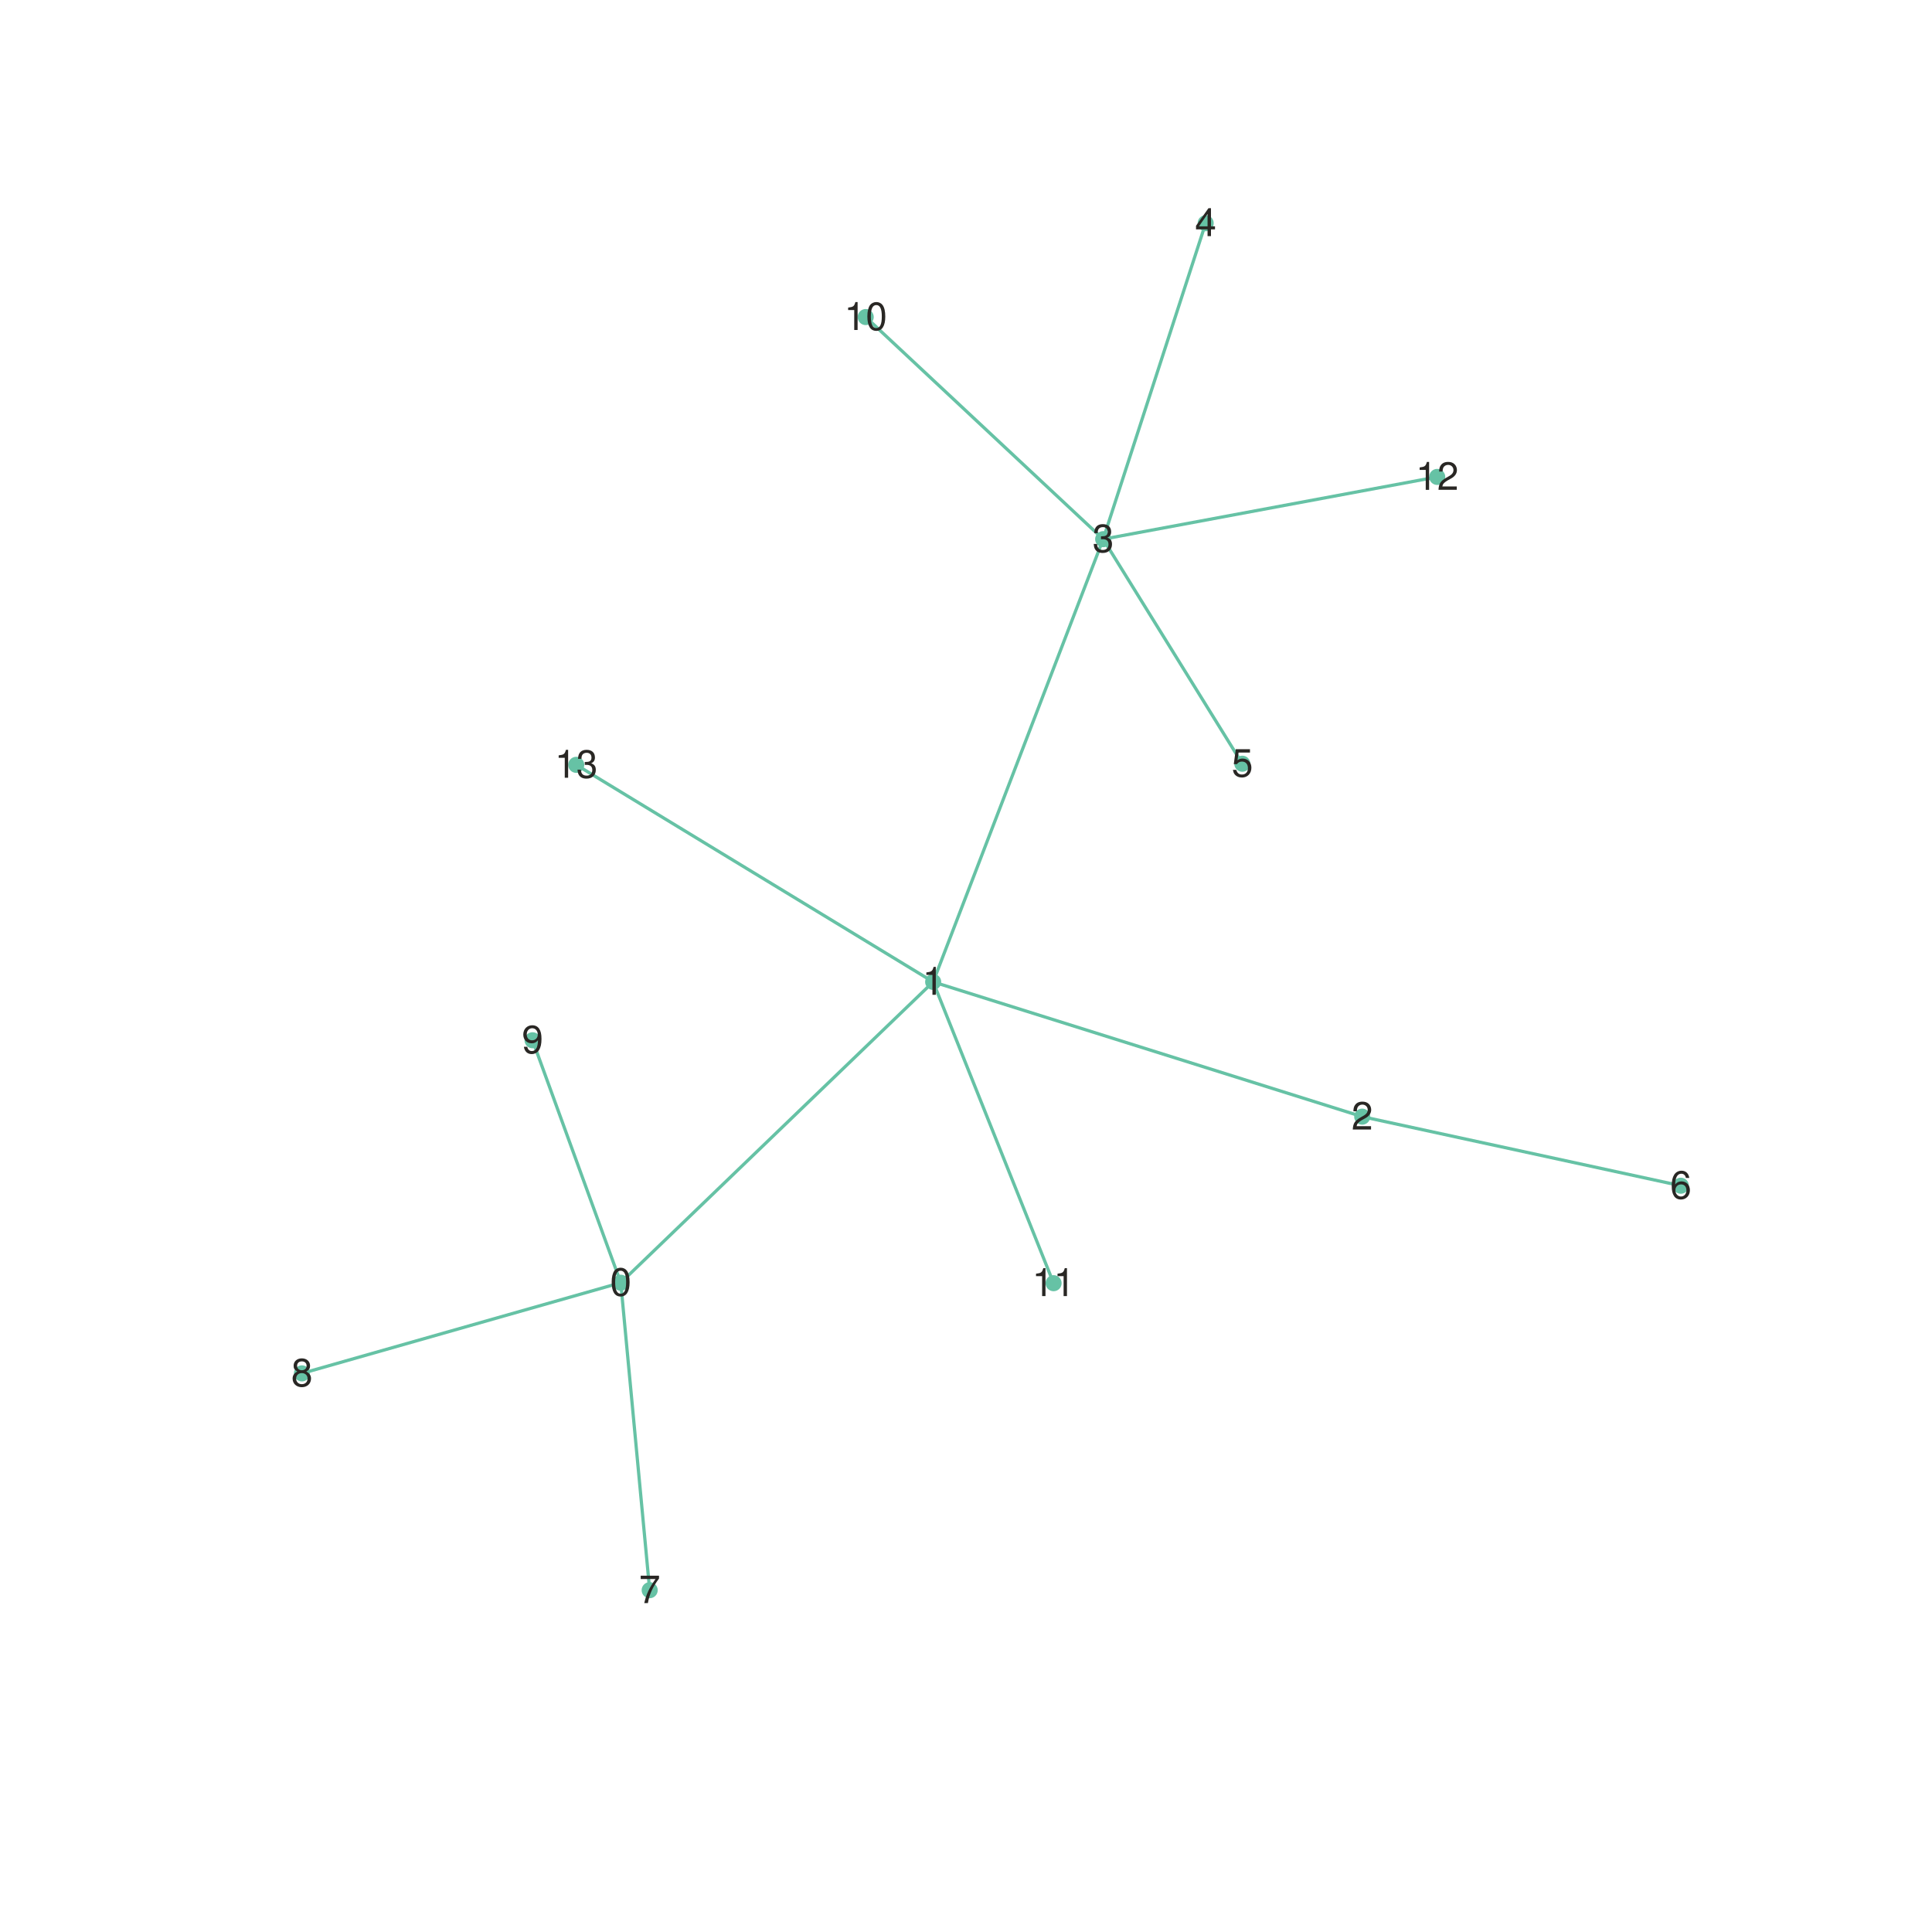
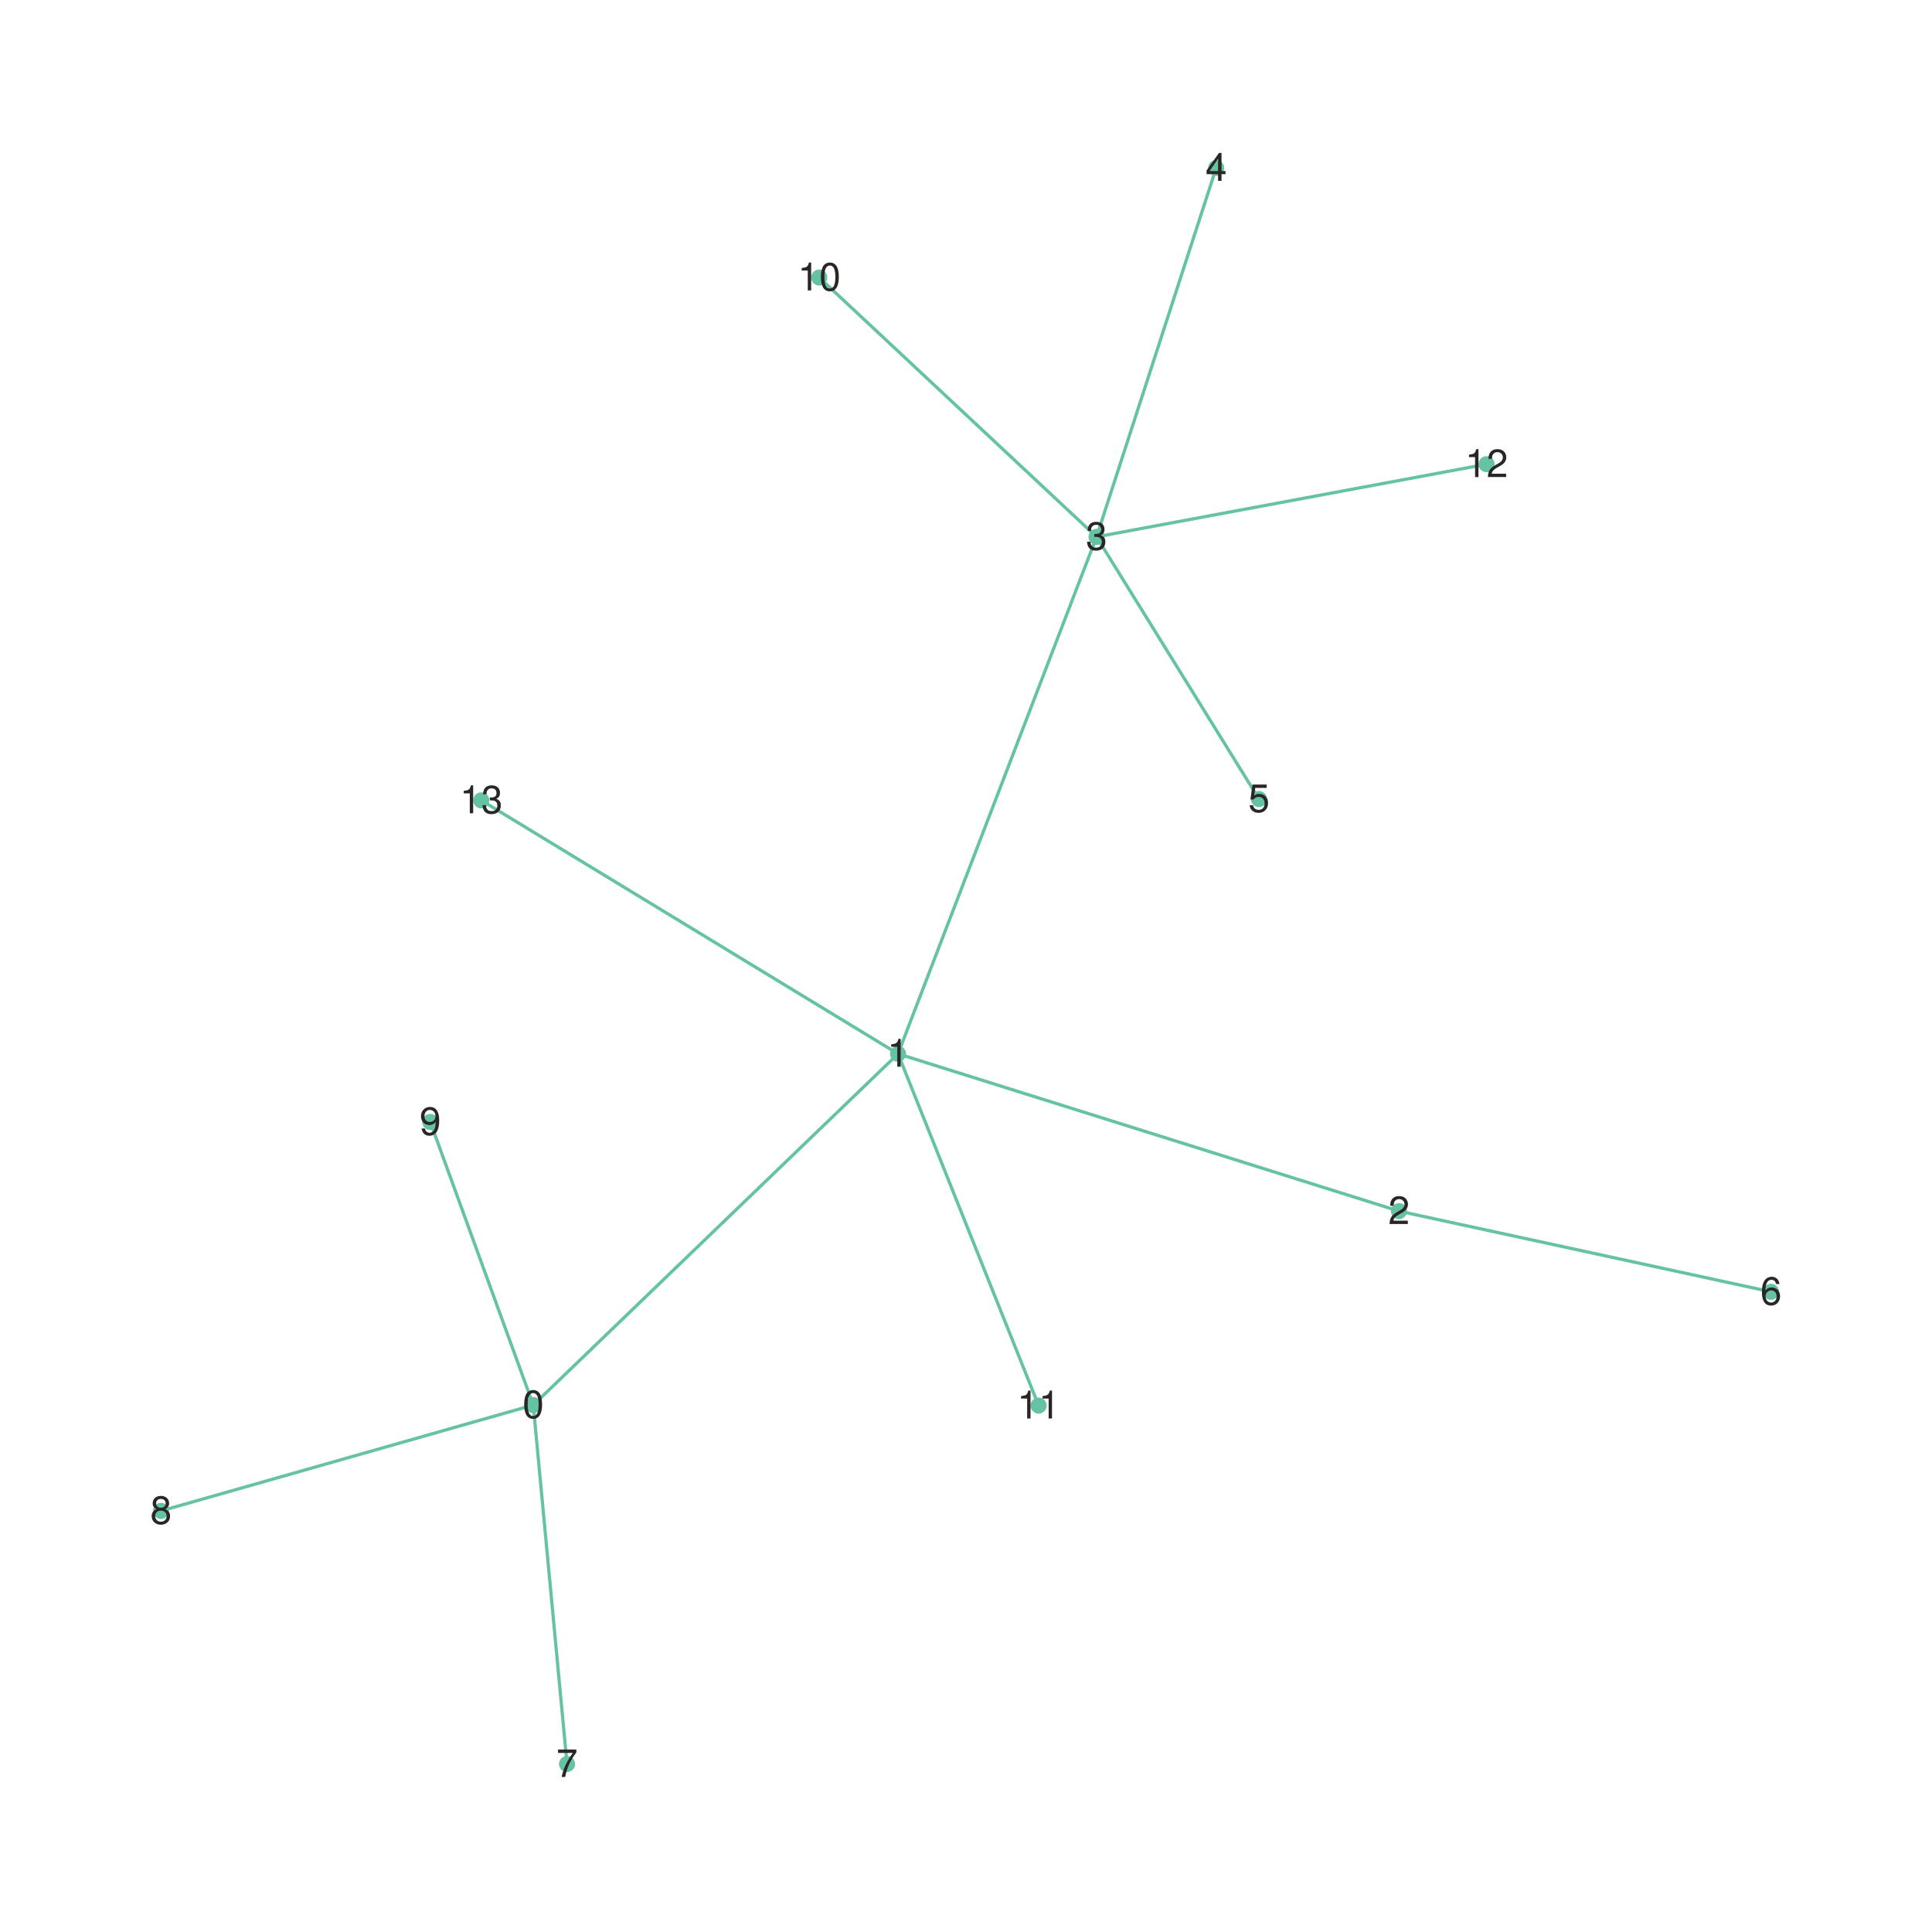
- <svg xmlns="http://www.w3.org/2000/svg" height="600px" id="t762e9e69664e47d898d048022738ef7d" preserveAspectRatio="xMidYMid meet" style="background-color:transparent;fill:rgb(16.1%,15.3%,14.1%);fill-opacity:1.0;font-family:Helvetica;font-size:12px;opacity:1.0;stroke:rgb(16.1%,15.3%,14.1%);stroke-opacity:1.0;stroke-width:1.0" viewBox="0 0 600 600" width="600px">
-   <g class="toyplot-axes-Cartesian" id="t5eff590619bb4efe969a81766b74f9bc">
-     <clipPath id="teb2bd8abb79348878a5c5b4cacd9b98a">
+ <svg xmlns="http://www.w3.org/2000/svg" height="600px" id="te727e31b00334f90abb379c119365188" preserveAspectRatio="xMidYMid meet" style="background-color:transparent;fill:rgb(16.1%,15.3%,14.1%);fill-opacity:1.0;font-family:Helvetica;font-size:12px;opacity:1.0;stroke:rgb(16.1%,15.3%,14.1%);stroke-opacity:1.0;stroke-width:1.0" viewBox="0 0 600 600" width="600px">
+   <g class="toyplot-axes-Cartesian" id="tcedf00c0080d4acf9db13fd244ef58b4">
+     <clipPath id="tde882c7a8d474bf79fbaf05c8840869b">
      <rect height="540.0" width="540.0" x="30.0" y="30.0" />
    </clipPath>
-     <g class="toyplot-coordinate-events" clip-path="url(#teb2bd8abb79348878a5c5b4cacd9b98a)" style="cursor:crosshair">
+     <g class="toyplot-coordinate-events" clip-path="url(#tde882c7a8d474bf79fbaf05c8840869b)" style="cursor:crosshair">
      <rect height="540.0" style="pointer-events:all;visibility:hidden" width="540.0" x="30.0" y="30.0" />
-       <g class="toyplot-mark-Graph" id="t05207be842f34bb48ac026f024532fc9">
+       <g class="toyplot-mark-Graph" id="te75543df151a402ea23005ee8ad7747e">
        <g class="toyplot-Edges">
-           <path d="M 342.601 167.442 L 374.43 69.323" style="fill:none;stroke:rgb(40%,76.1%,64.7%);stroke-opacity:1.0;stroke-width:1.0" />
-           <path d="M 342.601 167.442 L 385.809 237.18" style="fill:none;stroke:rgb(40%,76.1%,64.7%);stroke-opacity:1.0;stroke-width:1.0" />
-           <path d="M 423.047 346.785 L 521.993 368.237" style="fill:none;stroke:rgb(40%,76.1%,64.7%);stroke-opacity:1.0;stroke-width:1.0" />
-           <path d="M 289.803 304.941 L 423.047 346.785" style="fill:none;stroke:rgb(40%,76.1%,64.7%);stroke-opacity:1.0;stroke-width:1.0" />
-           <path d="M 192.784 398.361 L 201.764 493.846" style="fill:none;stroke:rgb(40%,76.1%,64.7%);stroke-opacity:1.0;stroke-width:1.0" />
-           <path d="M 192.784 398.361 L 93.771 426.517" style="fill:none;stroke:rgb(40%,76.1%,64.7%);stroke-opacity:1.0;stroke-width:1.0" />
-           <path d="M 192.784 398.361 L 165.39 323.067" style="fill:none;stroke:rgb(40%,76.1%,64.7%);stroke-opacity:1.0;stroke-width:1.0" />
-           <path d="M 289.803 304.941 L 192.784 398.361" style="fill:none;stroke:rgb(40%,76.1%,64.7%);stroke-opacity:1.0;stroke-width:1.0" />
-           <path d="M 342.601 167.442 L 268.851 98.468" style="fill:none;stroke:rgb(40%,76.1%,64.7%);stroke-opacity:1.0;stroke-width:1.0" />
-           <path d="M 289.803 304.941 L 327.2 398.507" style="fill:none;stroke:rgb(40%,76.1%,64.7%);stroke-opacity:1.0;stroke-width:1.0" />
-           <path d="M 342.601 167.442 L 446.337 148.113" style="fill:none;stroke:rgb(40%,76.1%,64.7%);stroke-opacity:1.0;stroke-width:1.0" />
-           <path d="M 289.803 304.941 L 342.601 167.442" style="fill:none;stroke:rgb(40%,76.1%,64.7%);stroke-opacity:1.0;stroke-width:1.0" />
-           <path d="M 289.803 304.941 L 178.954 237.527" style="fill:none;stroke:rgb(40%,76.1%,64.7%);stroke-opacity:1.0;stroke-width:1.0" />
+           <path d="M 340.539 166.725 L 377.702 52.159" style="fill:none;stroke:rgb(40%,76.1%,64.7%);stroke-opacity:1.0;stroke-width:1.0" />
+           <path d="M 340.539 166.725 L 390.989 248.153" style="fill:none;stroke:rgb(40%,76.1%,64.7%);stroke-opacity:1.0;stroke-width:1.0" />
+           <path d="M 434.468 376.129 L 550.0 401.178" style="fill:none;stroke:rgb(40%,76.1%,64.7%);stroke-opacity:1.0;stroke-width:1.0" />
+           <path d="M 278.89 327.272 L 434.468 376.129" style="fill:none;stroke:rgb(40%,76.1%,64.7%);stroke-opacity:1.0;stroke-width:1.0" />
+           <path d="M 165.609 436.351 L 176.094 547.841" style="fill:none;stroke:rgb(40%,76.1%,64.7%);stroke-opacity:1.0;stroke-width:1.0" />
+           <path d="M 165.609 436.351 L 50.0 469.226" style="fill:none;stroke:rgb(40%,76.1%,64.7%);stroke-opacity:1.0;stroke-width:1.0" />
+           <path d="M 165.609 436.351 L 133.624 348.436" style="fill:none;stroke:rgb(40%,76.1%,64.7%);stroke-opacity:1.0;stroke-width:1.0" />
+           <path d="M 278.89 327.272 L 165.609 436.351" style="fill:none;stroke:rgb(40%,76.1%,64.7%);stroke-opacity:1.0;stroke-width:1.0" />
+           <path d="M 340.539 166.725 L 254.427 86.19" style="fill:none;stroke:rgb(40%,76.1%,64.7%);stroke-opacity:1.0;stroke-width:1.0" />
+           <path d="M 278.89 327.272 L 322.556 436.521" style="fill:none;stroke:rgb(40%,76.1%,64.7%);stroke-opacity:1.0;stroke-width:1.0" />
+           <path d="M 340.539 166.725 L 461.663 144.156" style="fill:none;stroke:rgb(40%,76.1%,64.7%);stroke-opacity:1.0;stroke-width:1.0" />
+           <path d="M 278.89 327.272 L 340.539 166.725" style="fill:none;stroke:rgb(40%,76.1%,64.7%);stroke-opacity:1.0;stroke-width:1.0" />
+           <path d="M 278.89 327.272 L 149.461 248.558" style="fill:none;stroke:rgb(40%,76.1%,64.7%);stroke-opacity:1.0;stroke-width:1.0" />
        </g>
        <g class="toyplot-Vertices">
          <g class="toyplot-Datum" style="fill:rgb(40%,76.1%,64.7%);fill-opacity:1.0;opacity:1.0;stroke:rgb(40%,76.1%,64.7%);stroke-opacity:1.0">
-             <circle cx="192.784" cy="398.361" r="2.0" />
+             <circle cx="165.609" cy="436.351" r="2.0" />
          </g>
          <g class="toyplot-Datum" style="fill:rgb(40%,76.1%,64.7%);fill-opacity:1.0;opacity:1.0;stroke:rgb(40%,76.1%,64.7%);stroke-opacity:1.0">
-             <circle cx="289.803" cy="304.941" r="2.0" />
+             <circle cx="278.89" cy="327.272" r="2.0" />
          </g>
          <g class="toyplot-Datum" style="fill:rgb(40%,76.1%,64.7%);fill-opacity:1.0;opacity:1.0;stroke:rgb(40%,76.1%,64.7%);stroke-opacity:1.0">
-             <circle cx="423.047" cy="346.785" r="2.0" />
+             <circle cx="434.468" cy="376.129" r="2.0" />
          </g>
          <g class="toyplot-Datum" style="fill:rgb(40%,76.1%,64.7%);fill-opacity:1.0;opacity:1.0;stroke:rgb(40%,76.1%,64.7%);stroke-opacity:1.0">
-             <circle cx="342.601" cy="167.442" r="2.0" />
+             <circle cx="340.539" cy="166.725" r="2.0" />
          </g>
          <g class="toyplot-Datum" style="fill:rgb(40%,76.1%,64.7%);fill-opacity:1.0;opacity:1.0;stroke:rgb(40%,76.1%,64.7%);stroke-opacity:1.0">
-             <circle cx="374.43" cy="69.323" r="2.0" />
+             <circle cx="377.702" cy="52.159" r="2.0" />
          </g>
          <g class="toyplot-Datum" style="fill:rgb(40%,76.1%,64.7%);fill-opacity:1.0;opacity:1.0;stroke:rgb(40%,76.1%,64.7%);stroke-opacity:1.0">
-             <circle cx="385.809" cy="237.18" r="2.0" />
+             <circle cx="390.989" cy="248.153" r="2.0" />
          </g>
          <g class="toyplot-Datum" style="fill:rgb(40%,76.1%,64.7%);fill-opacity:1.0;opacity:1.0;stroke:rgb(40%,76.1%,64.7%);stroke-opacity:1.0">
-             <circle cx="521.993" cy="368.237" r="2.0" />
+             <circle cx="550.0" cy="401.178" r="2.0" />
          </g>
          <g class="toyplot-Datum" style="fill:rgb(40%,76.1%,64.7%);fill-opacity:1.0;opacity:1.0;stroke:rgb(40%,76.1%,64.7%);stroke-opacity:1.0">
-             <circle cx="201.764" cy="493.846" r="2.0" />
+             <circle cx="176.094" cy="547.841" r="2.0" />
          </g>
          <g class="toyplot-Datum" style="fill:rgb(40%,76.1%,64.7%);fill-opacity:1.0;opacity:1.0;stroke:rgb(40%,76.1%,64.7%);stroke-opacity:1.0">
-             <circle cx="93.771" cy="426.517" r="2.0" />
+             <circle cx="50.0" cy="469.226" r="2.0" />
          </g>
          <g class="toyplot-Datum" style="fill:rgb(40%,76.1%,64.7%);fill-opacity:1.0;opacity:1.0;stroke:rgb(40%,76.1%,64.7%);stroke-opacity:1.0">
-             <circle cx="165.39" cy="323.067" r="2.0" />
+             <circle cx="133.624" cy="348.436" r="2.0" />
          </g>
          <g class="toyplot-Datum" style="fill:rgb(40%,76.1%,64.7%);fill-opacity:1.0;opacity:1.0;stroke:rgb(40%,76.1%,64.7%);stroke-opacity:1.0">
-             <circle cx="268.851" cy="98.468" r="2.0" />
+             <circle cx="254.427" cy="86.19" r="2.0" />
          </g>
          <g class="toyplot-Datum" style="fill:rgb(40%,76.1%,64.7%);fill-opacity:1.0;opacity:1.0;stroke:rgb(40%,76.1%,64.7%);stroke-opacity:1.0">
-             <circle cx="327.2" cy="398.507" r="2.0" />
+             <circle cx="322.556" cy="436.521" r="2.0" />
          </g>
          <g class="toyplot-Datum" style="fill:rgb(40%,76.1%,64.7%);fill-opacity:1.0;opacity:1.0;stroke:rgb(40%,76.1%,64.7%);stroke-opacity:1.0">
-             <circle cx="446.337" cy="148.113" r="2.0" />
+             <circle cx="461.663" cy="144.156" r="2.0" />
          </g>
          <g class="toyplot-Datum" style="fill:rgb(40%,76.1%,64.7%);fill-opacity:1.0;opacity:1.0;stroke:rgb(40%,76.1%,64.7%);stroke-opacity:1.0">
-             <circle cx="178.954" cy="237.527" r="2.0" />
+             <circle cx="149.461" cy="248.558" r="2.0" />
          </g>
        </g>
        <g class="toyplot-Labels">
-           <text class="toyplot-Datum" style="dominant-baseline:middle;font-size:12px;font-weight:normal;stroke:none;text-anchor:middle" transform="translate(192.7836,398.3614)">
+           <text class="toyplot-Datum" style="dominant-baseline:middle;font-size:12px;font-weight:normal;stroke:none;text-anchor:middle" transform="translate(165.6086,436.3514)">
            <tspan style="dominant-baseline:inherit">0</tspan>
          </text>
-           <text class="toyplot-Datum" style="dominant-baseline:middle;font-size:12px;font-weight:normal;stroke:none;text-anchor:middle" transform="translate(289.8029,304.9411)">
+           <text class="toyplot-Datum" style="dominant-baseline:middle;font-size:12px;font-weight:normal;stroke:none;text-anchor:middle" transform="translate(278.8903,327.272)">
            <tspan style="dominant-baseline:inherit">1</tspan>
          </text>
-           <text class="toyplot-Datum" style="dominant-baseline:middle;font-size:12px;font-weight:normal;stroke:none;text-anchor:middle" transform="translate(423.0467,346.7847)">
+           <text class="toyplot-Datum" style="dominant-baseline:middle;font-size:12px;font-weight:normal;stroke:none;text-anchor:middle" transform="translate(434.4683,376.1293)">
            <tspan style="dominant-baseline:inherit">2</tspan>
          </text>
-           <text class="toyplot-Datum" style="dominant-baseline:middle;font-size:12px;font-weight:normal;stroke:none;text-anchor:middle" transform="translate(342.6013,167.4416)">
+           <text class="toyplot-Datum" style="dominant-baseline:middle;font-size:12px;font-weight:normal;stroke:none;text-anchor:middle" transform="translate(340.5387,166.7249)">
            <tspan style="dominant-baseline:inherit">3</tspan>
          </text>
-           <text class="toyplot-Datum" style="dominant-baseline:middle;font-size:12px;font-weight:normal;stroke:none;text-anchor:middle" transform="translate(374.4296,69.32259)">
+           <text class="toyplot-Datum" style="dominant-baseline:middle;font-size:12px;font-weight:normal;stroke:none;text-anchor:middle" transform="translate(377.702,52.15931)">
            <tspan style="dominant-baseline:inherit">4</tspan>
          </text>
-           <text class="toyplot-Datum" style="dominant-baseline:middle;font-size:12px;font-weight:normal;stroke:none;text-anchor:middle" transform="translate(385.8091,237.1803)">
+           <text class="toyplot-Datum" style="dominant-baseline:middle;font-size:12px;font-weight:normal;stroke:none;text-anchor:middle" transform="translate(390.989,248.1531)">
            <tspan style="dominant-baseline:inherit">5</tspan>
          </text>
-           <text class="toyplot-Datum" style="dominant-baseline:middle;font-size:12px;font-weight:normal;stroke:none;text-anchor:middle" transform="translate(521.9931,368.2374)">
+           <text class="toyplot-Datum" style="dominant-baseline:middle;font-size:12px;font-weight:normal;stroke:none;text-anchor:middle" transform="translate(550.0,401.178)">
            <tspan style="dominant-baseline:inherit">6</tspan>
          </text>
-           <text class="toyplot-Datum" style="dominant-baseline:middle;font-size:12px;font-weight:normal;stroke:none;text-anchor:middle" transform="translate(201.7638,493.8458)">
+           <text class="toyplot-Datum" style="dominant-baseline:middle;font-size:12px;font-weight:normal;stroke:none;text-anchor:middle" transform="translate(176.0941,547.8407)">
            <tspan style="dominant-baseline:inherit">7</tspan>
          </text>
-           <text class="toyplot-Datum" style="dominant-baseline:middle;font-size:12px;font-weight:normal;stroke:none;text-anchor:middle" transform="translate(93.77129,426.5167)">
+           <text class="toyplot-Datum" style="dominant-baseline:middle;font-size:12px;font-weight:normal;stroke:none;text-anchor:middle" transform="translate(50.0,469.2259)">
            <tspan style="dominant-baseline:inherit">8</tspan>
          </text>
-           <text class="toyplot-Datum" style="dominant-baseline:middle;font-size:12px;font-weight:normal;stroke:none;text-anchor:middle" transform="translate(165.3905,323.0672)">
+           <text class="toyplot-Datum" style="dominant-baseline:middle;font-size:12px;font-weight:normal;stroke:none;text-anchor:middle" transform="translate(133.6239,348.4363)">
            <tspan style="dominant-baseline:inherit">9</tspan>
          </text>
-           <text class="toyplot-Datum" style="dominant-baseline:middle;font-size:12px;font-weight:normal;stroke:none;text-anchor:middle" transform="translate(268.8512,98.46769)">
+           <text class="toyplot-Datum" style="dominant-baseline:middle;font-size:12px;font-weight:normal;stroke:none;text-anchor:middle" transform="translate(254.4267,86.18968)">
            <tspan style="dominant-baseline:inherit">10</tspan>
          </text>
-           <text class="toyplot-Datum" style="dominant-baseline:middle;font-size:12px;font-weight:normal;stroke:none;text-anchor:middle" transform="translate(327.2003,398.507)">
+           <text class="toyplot-Datum" style="dominant-baseline:middle;font-size:12px;font-weight:normal;stroke:none;text-anchor:middle" transform="translate(322.5561,436.5213)">
            <tspan style="dominant-baseline:inherit">11</tspan>
          </text>
-           <text class="toyplot-Datum" style="dominant-baseline:middle;font-size:12px;font-weight:normal;stroke:none;text-anchor:middle" transform="translate(446.3373,148.1125)">
+           <text class="toyplot-Datum" style="dominant-baseline:middle;font-size:12px;font-weight:normal;stroke:none;text-anchor:middle" transform="translate(461.6628,144.1559)">
            <tspan style="dominant-baseline:inherit">12</tspan>
          </text>
-           <text class="toyplot-Datum" style="dominant-baseline:middle;font-size:12px;font-weight:normal;stroke:none;text-anchor:middle" transform="translate(178.9538,237.5272)">
+           <text class="toyplot-Datum" style="dominant-baseline:middle;font-size:12px;font-weight:normal;stroke:none;text-anchor:middle" transform="translate(149.4608,248.5582)">
            <tspan style="dominant-baseline:inherit">13</tspan>
          </text>
        </g>
      </g>
    </g>
    <g class="toyplot-coordinates" style="visibility:hidden">
      <rect height="14.0" style="fill:rgb(100%,100%,100%);fill-opacity:1.0;opacity:0.75;stroke:none" width="90.0" x="450.0" y="60.0" />
      <text style="alignment-baseline:middle;font-size:10px;font-weight:normal;stroke:none;text-anchor:middle" x="495.0" y="67.0" />
    </g>
  </g>
</svg>
